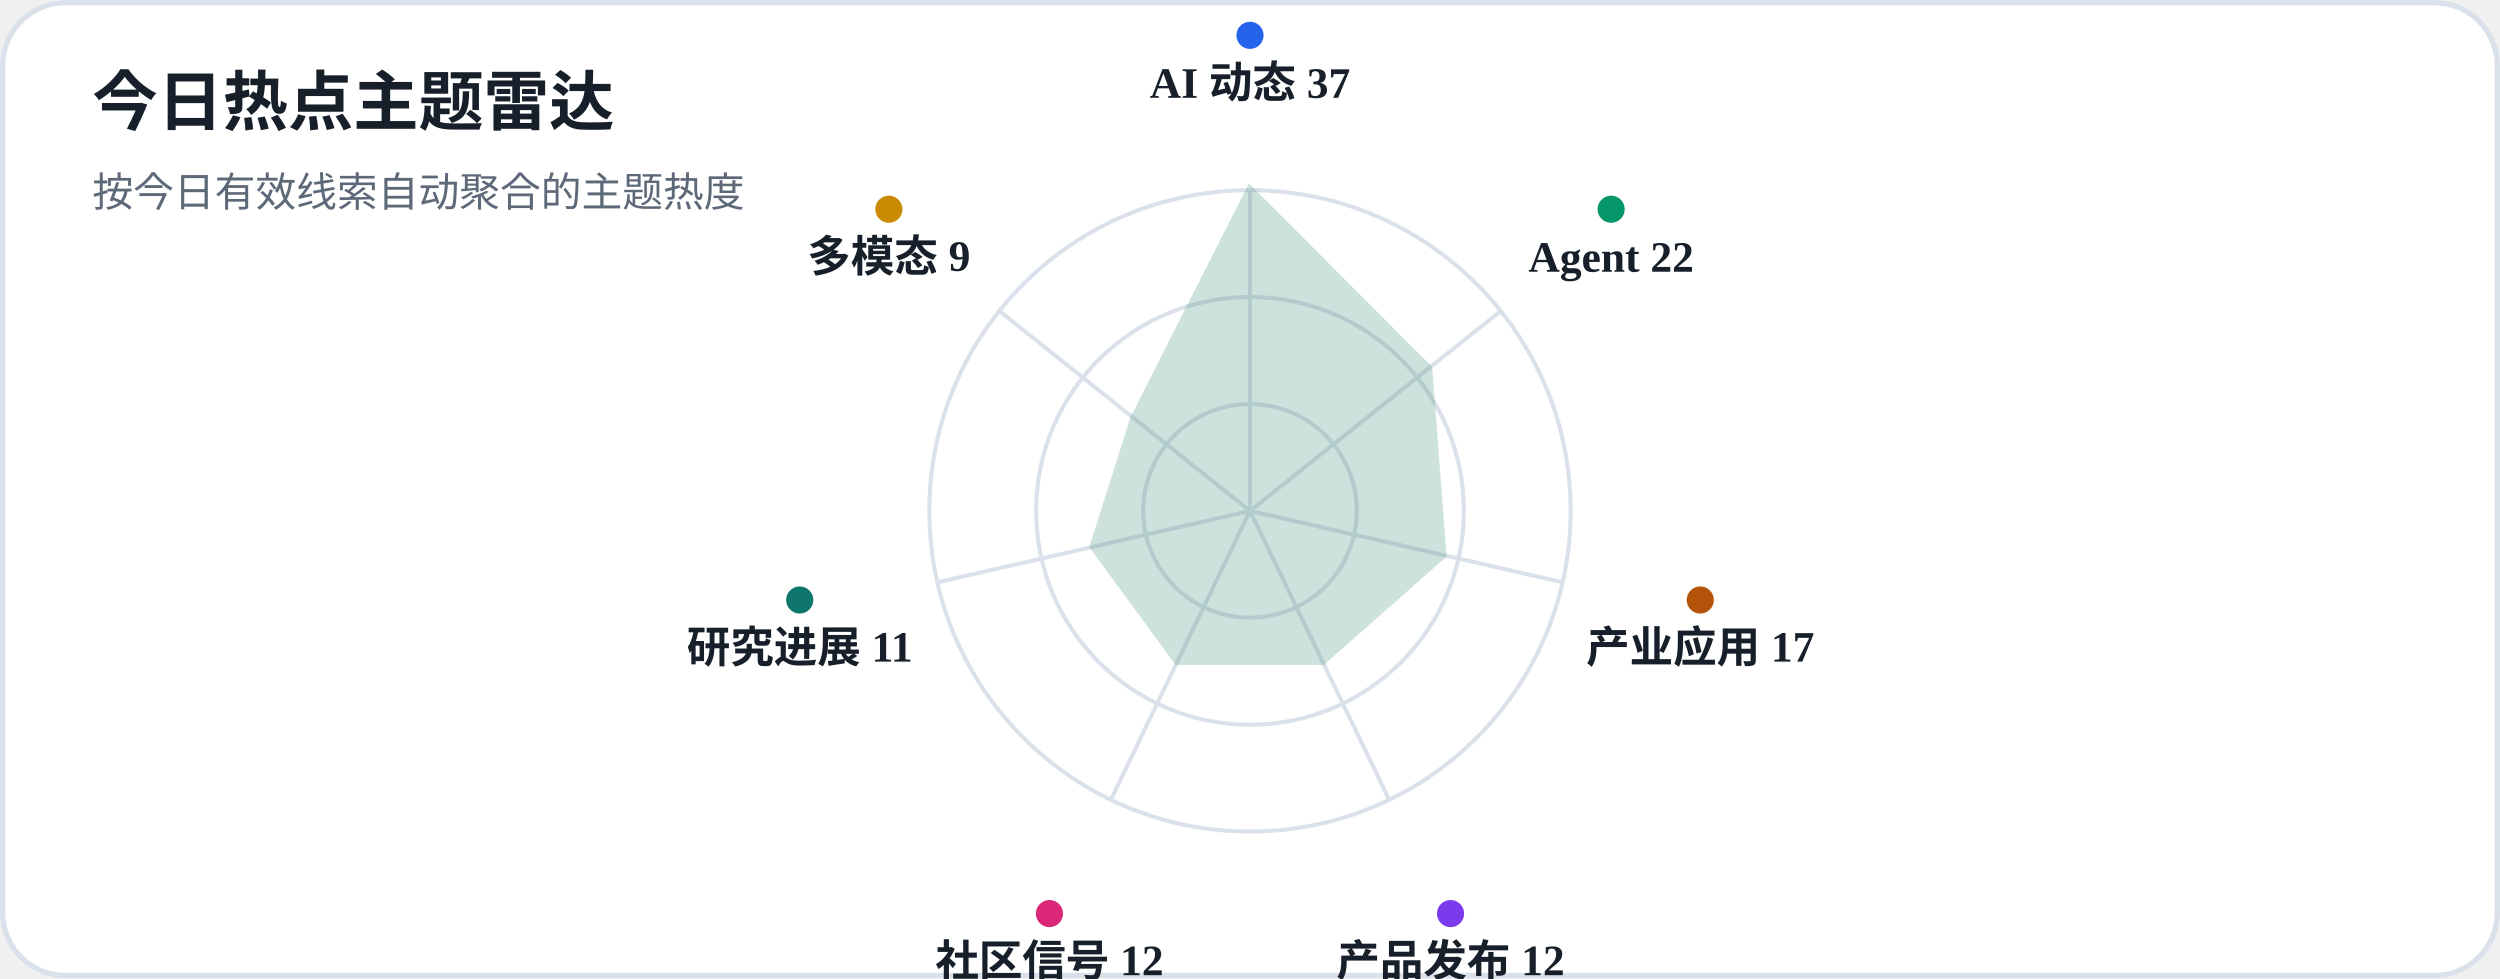
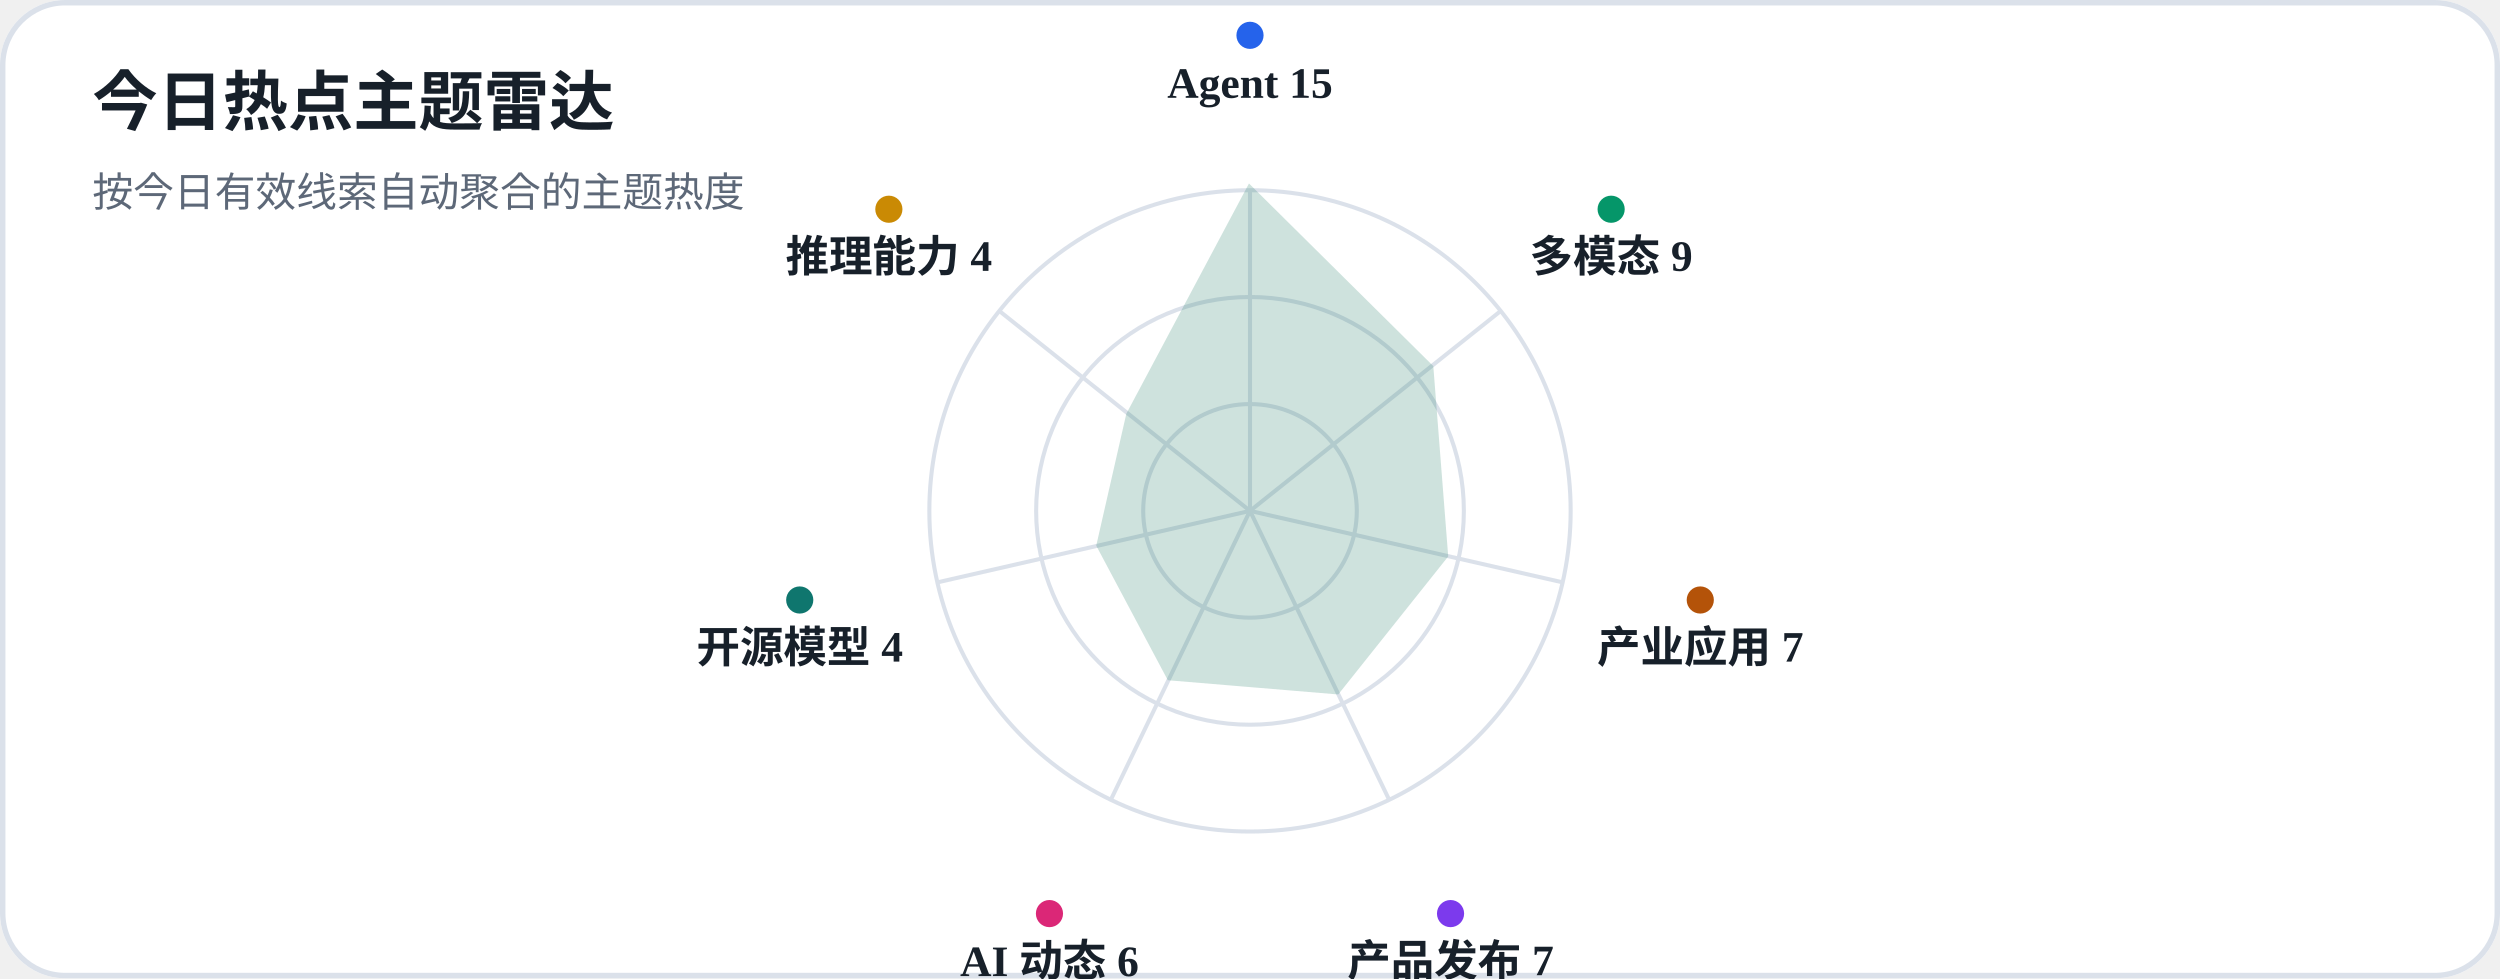
<svg xmlns="http://www.w3.org/2000/svg" width="920" height="360" viewBox="0 0 920 360" role="img" aria-label="今日热点主题雷达">
  <rect width="920" height="360" rx="24" fill="#ffffff" />
  <rect x="1" y="1" width="918" height="358" rx="23" fill="none" stroke="#dbe1ea" stroke-width="2" />
  <text x="34" y="46" font-size="24" font-weight="780" fill="#17202a">今日热点主题雷达</text>
  <text x="34" y="76" font-size="15" fill="#5d6878">按今日有效线索自动聚合的主题热度</text>
  <circle cx="460" cy="188" r="118" fill="none" stroke="#dbe1ea" stroke-width="1.5" />
  <circle cx="460" cy="188" r="78.7" fill="none" stroke="#dbe1ea" stroke-width="1.5" />
  <circle cx="460" cy="188" r="39.3" fill="none" stroke="#dbe1ea" stroke-width="1.5" />
  <line x1="460" y1="188" x2="460.0" y2="70.0" stroke="#dbe1ea" stroke-width="1.5" />
  <line x1="460" y1="188" x2="552.3" y2="114.4" stroke="#dbe1ea" stroke-width="1.5" />
  <line x1="460" y1="188" x2="575.0" y2="214.3" stroke="#dbe1ea" stroke-width="1.5" />
  <line x1="460" y1="188" x2="511.2" y2="294.3" stroke="#dbe1ea" stroke-width="1.5" />
  <line x1="460" y1="188" x2="408.8" y2="294.3" stroke="#dbe1ea" stroke-width="1.5" />
  <line x1="460" y1="188" x2="345.0" y2="214.3" stroke="#dbe1ea" stroke-width="1.5" />
  <line x1="460" y1="188" x2="367.7" y2="114.4" stroke="#dbe1ea" stroke-width="1.5" />
-   <polygon points="460.0,70.0 525.6,135.7 530.8,204.2 486.6,243.2 433.4,243.2 402.5,201.1 417.4,154.1" fill="#1f7a63" opacity="0.22" stroke="#1f7a63" stroke-width="3" />
+   <polygon points="460.0,70.0 526.0,135.4 531.4,204.3 491.8,254.0 430.7,248.9 405.0,200.6 415.9,152.8" fill="#1f7a63" opacity="0.22" stroke="#1f7a63" stroke-width="3" />
  <g>
    <circle cx="460.0" cy="13.0" r="5" fill="#2563eb" />
-     <text x="460.0" y="36.0" text-anchor="middle" font-size="16" font-weight="650" fill="#17202a">AI 动态 37</text>
+     <text x="460.0" y="36.0" text-anchor="middle" font-size="16" font-weight="650" fill="#17202a">Agent 15</text>
  </g>
  <g>
    <circle cx="592.9" cy="77.0" r="5" fill="#059669" />
-     <text x="592.9" y="100.0" text-anchor="middle" font-size="16" font-weight="650" fill="#17202a">Agent 22</text>
+     <text x="592.9" y="100.0" text-anchor="middle" font-size="16" font-weight="650" fill="#17202a">多模态 9</text>
  </g>
  <g>
    <circle cx="625.7" cy="220.8" r="5" fill="#b45309" />
-     <text x="625.7" y="243.8" text-anchor="middle" font-size="16" font-weight="650" fill="#17202a">产业应用 17</text>
+     <text x="625.7" y="243.8" text-anchor="middle" font-size="16" font-weight="650" fill="#17202a">产业应用 7</text>
  </g>
  <g>
    <circle cx="533.8" cy="336.2" r="5" fill="#7c3aed" />
-     <text x="533.8" y="359.2" text-anchor="middle" font-size="16" font-weight="650" fill="#17202a">产品发布 12</text>
+     <text x="533.8" y="359.2" text-anchor="middle" font-size="16" font-weight="650" fill="#17202a">产品发布 7</text>
  </g>
  <g>
    <circle cx="386.2" cy="336.2" r="5" fill="#db2777" />
-     <text x="386.2" y="359.2" text-anchor="middle" font-size="16" font-weight="650" fill="#17202a">社区信号 12</text>
+     <text x="386.2" y="359.2" text-anchor="middle" font-size="16" font-weight="650" fill="#17202a">AI 动态 6</text>
  </g>
  <g>
    <circle cx="294.3" cy="220.8" r="5" fill="#0f766e" />
-     <text x="294.3" y="243.8" text-anchor="middle" font-size="16" font-weight="650" fill="#17202a">研究进展 11</text>
+     <text x="294.3" y="243.8" text-anchor="middle" font-size="16" font-weight="650" fill="#17202a">开源模型 4</text>
  </g>
  <g>
    <circle cx="327.1" cy="77.0" r="5" fill="#ca8a04" />
-     <text x="327.1" y="100.0" text-anchor="middle" font-size="16" font-weight="650" fill="#17202a">多模态 9</text>
+     <text x="327.1" y="100.0" text-anchor="middle" font-size="16" font-weight="650" fill="#17202a">推理能力 4</text>
  </g>
</svg>
